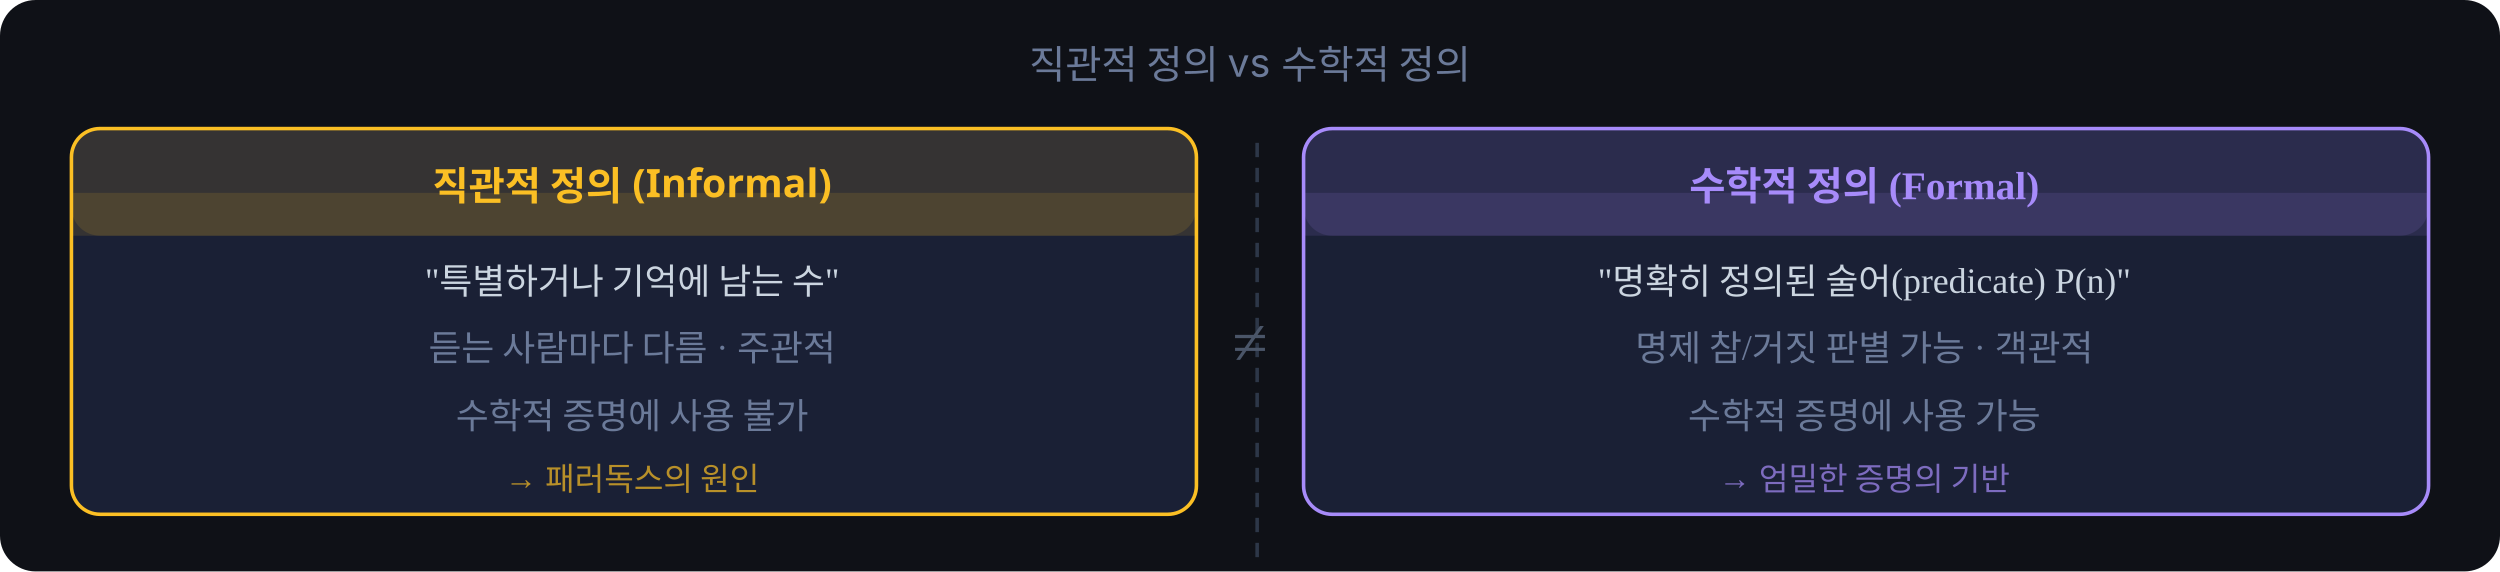
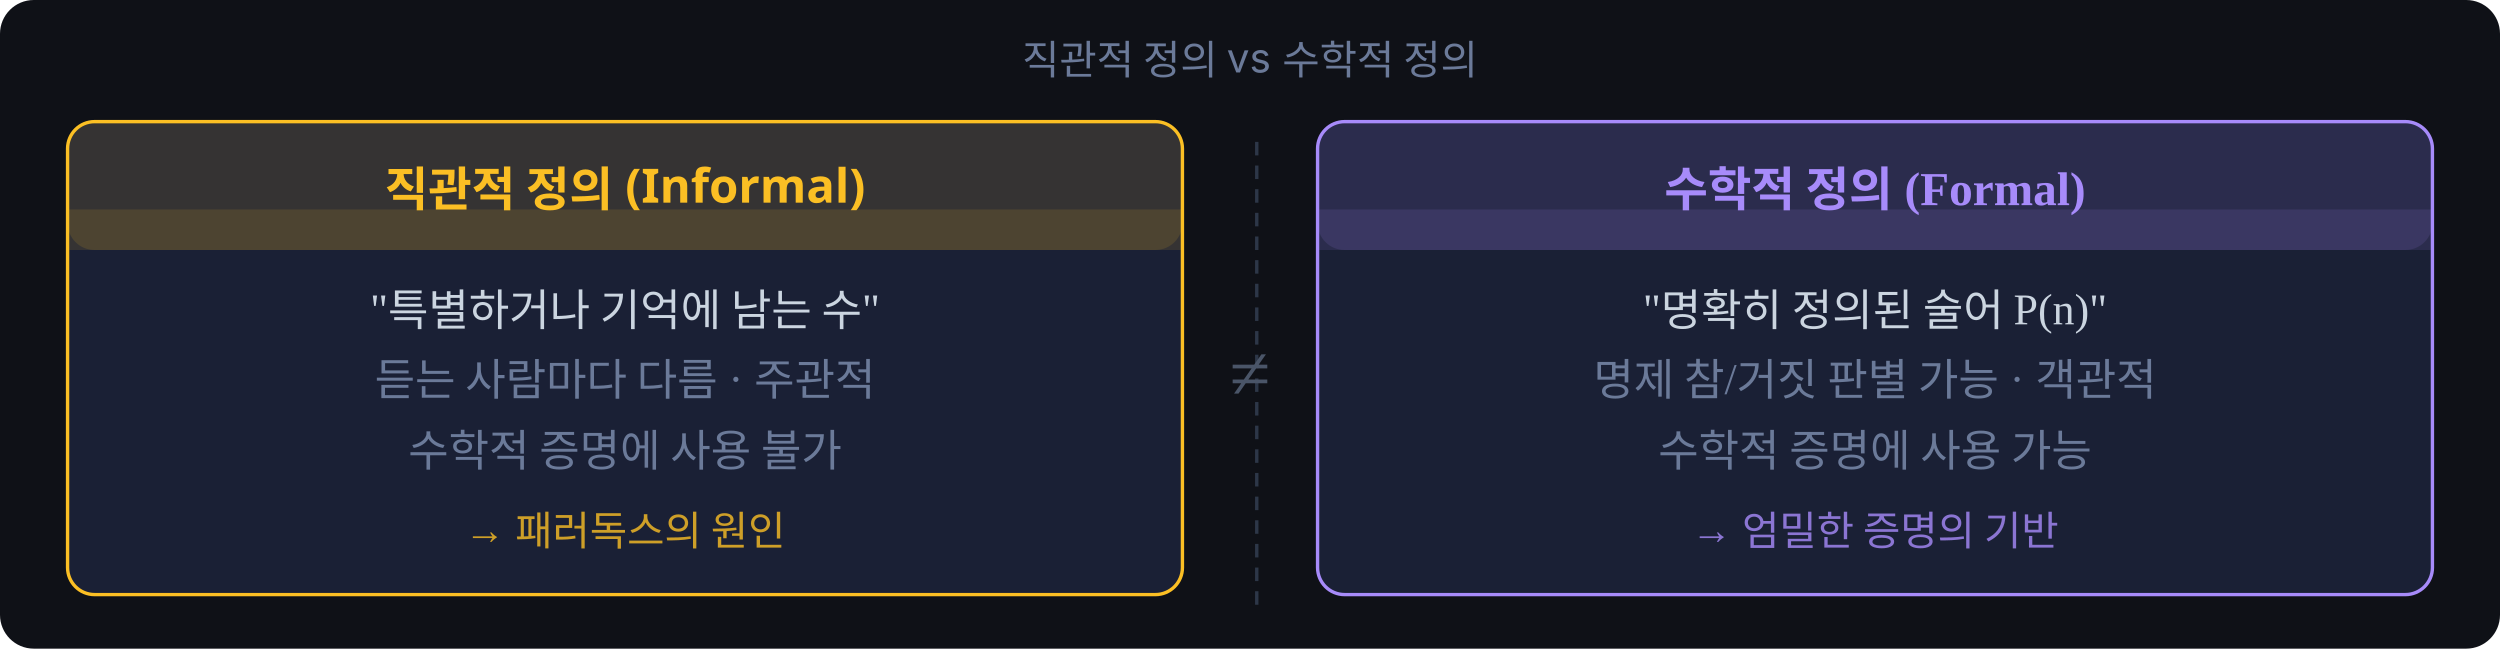
- <svg xmlns="http://www.w3.org/2000/svg" viewBox="0 0 700 160" width="700" height="160">
-   <rect width="700" height="160" fill="#0f1117" rx="10" />
-   <text x="350" y="22" text-anchor="middle" font-family="system-ui,-apple-system,sans-serif" font-size="11" fill="#6b7a99">직관적 정의 vs 수학적 정의</text>
-   <rect x="20" y="36" width="315" height="108" rx="8" fill="#1a2035" stroke="#fbbf24" stroke-width="1" />
-   <rect x="20" y="36" width="315" height="30" rx="8" fill="rgba(251,191,36,0.12)" />
-   <rect x="20" y="54" width="315" height="12" rx="0" fill="rgba(251,191,36,0.12)" />
-   <text x="177" y="56" text-anchor="middle" font-family="system-ui,sans-serif" font-size="11" font-weight="700" fill="#fbbf24">직관적 정의  (Informal)</text>
-   <text x="177" y="82" text-anchor="middle" font-size="10" fill="#cbd5e0">"특별하거나 기억에 남는 수"</text>
-   <text x="177" y="101" text-anchor="middle" font-size="10" fill="#6b7a99">듣는 사람마다 다름 · 주관적</text>
-   <text x="177" y="120" text-anchor="middle" font-size="10" fill="#6b7a99">수학적 증명에 사용 불가</text>
-   <text x="177" y="137" text-anchor="middle" font-size="9" fill="#fbbf24" opacity="0.7">→ 패러독스의 원인</text>
-   <line x1="352" y1="40" x2="352" y2="156" stroke="#2d3748" stroke-width="1" stroke-dasharray="4,3" />
-   <text x="350" y="102" text-anchor="middle" font-size="18" fill="#4a5568">≠</text>
-   <rect x="365" y="36" width="315" height="108" rx="8" fill="#1a2035" stroke="#a78bfa" stroke-width="1" />
-   <rect x="365" y="36" width="315" height="30" rx="8" fill="rgba(167,139,250,0.12)" />
-   <rect x="365" y="54" width="315" height="12" rx="0" fill="rgba(167,139,250,0.12)" />
-   <text x="522" y="56" text-anchor="middle" font-size="11" font-weight="700" fill="#a78bfa">수학적 정의  (Formal)</text>
-   <text x="522" y="82" text-anchor="middle" font-size="10" fill="#cbd5e0">"명확히 정의된 술어(predicate) P(n)"</text>
-   <text x="522" y="101" text-anchor="middle" font-size="10" fill="#6b7a99">명제 참/거짓 판별 가능 · 객관적</text>
-   <text x="522" y="120" text-anchor="middle" font-size="10" fill="#6b7a99">수학적 증명에 사용 가능</text>
-   <text x="522" y="137" text-anchor="middle" font-size="9" fill="#a78bfa" opacity="0.7">→ 엄밀한 증명의 기반</text>
+ <svg xmlns="http://www.w3.org/2000/svg" viewBox="0 0 740 192" width="740" height="192">
+   <rect width="740" height="192" fill="#0f1117" rx="10" />
+   <text x="370" y="22" text-anchor="middle" font-family="system-ui,-apple-system,sans-serif" font-size="12" fill="#6b7a99">직관적 정의 vs 수학적 정의</text>
+   <rect x="20" y="36" width="330" height="140" rx="8" fill="#1a2035" stroke="#fbbf24" stroke-width="1" />
+   <rect x="20" y="36" width="330" height="38" rx="8" fill="rgba(251,191,36,0.12)" />
+   <rect x="20" y="62" width="330" height="12" rx="0" fill="rgba(251,191,36,0.12)" />
+   <text x="185" y="61" text-anchor="middle" font-family="system-ui,sans-serif" font-size="14" font-weight="700" fill="#fbbf24">직관적 정의  (Informal)</text>
+   <text x="185" y="96" text-anchor="middle" font-size="13" fill="#cbd5e0">"특별하거나 기억에 남는 수"</text>
+   <text x="185" y="117" text-anchor="middle" font-size="13" fill="#6b7a99">듣는 사람마다 다름 · 주관적</text>
+   <text x="185" y="138" text-anchor="middle" font-size="13" fill="#6b7a99">수학적 증명에 사용 불가</text>
+   <text x="185" y="161" text-anchor="middle" font-size="12" fill="#fbbf24" opacity="0.8">→ 패러독스의 원인</text>
+   <line x1="372" y1="42" x2="372" y2="182" stroke="#2d3748" stroke-width="1" stroke-dasharray="4,3" />
+   <text x="370" y="118" text-anchor="middle" font-size="22" fill="#4a5568">≠</text>
+   <rect x="390" y="36" width="330" height="140" rx="8" fill="#1a2035" stroke="#a78bfa" stroke-width="1" />
+   <rect x="390" y="36" width="330" height="38" rx="8" fill="rgba(167,139,250,0.12)" />
+   <rect x="390" y="62" width="330" height="12" rx="0" fill="rgba(167,139,250,0.12)" />
+   <text x="555" y="61" text-anchor="middle" font-size="14" font-weight="700" fill="#a78bfa">수학적 정의  (Formal)</text>
+   <text x="555" y="96" text-anchor="middle" font-size="13" fill="#cbd5e0">"명확히 정의된 술어 P(n)"</text>
+   <text x="555" y="117" text-anchor="middle" font-size="13" fill="#6b7a99">명제 참/거짓 판별 가능 · 객관적</text>
+   <text x="555" y="138" text-anchor="middle" font-size="13" fill="#6b7a99">수학적 증명에 사용 가능</text>
+   <text x="555" y="161" text-anchor="middle" font-size="12" fill="#a78bfa" opacity="0.8">→ 엄밀한 증명의 기반</text>
</svg>
